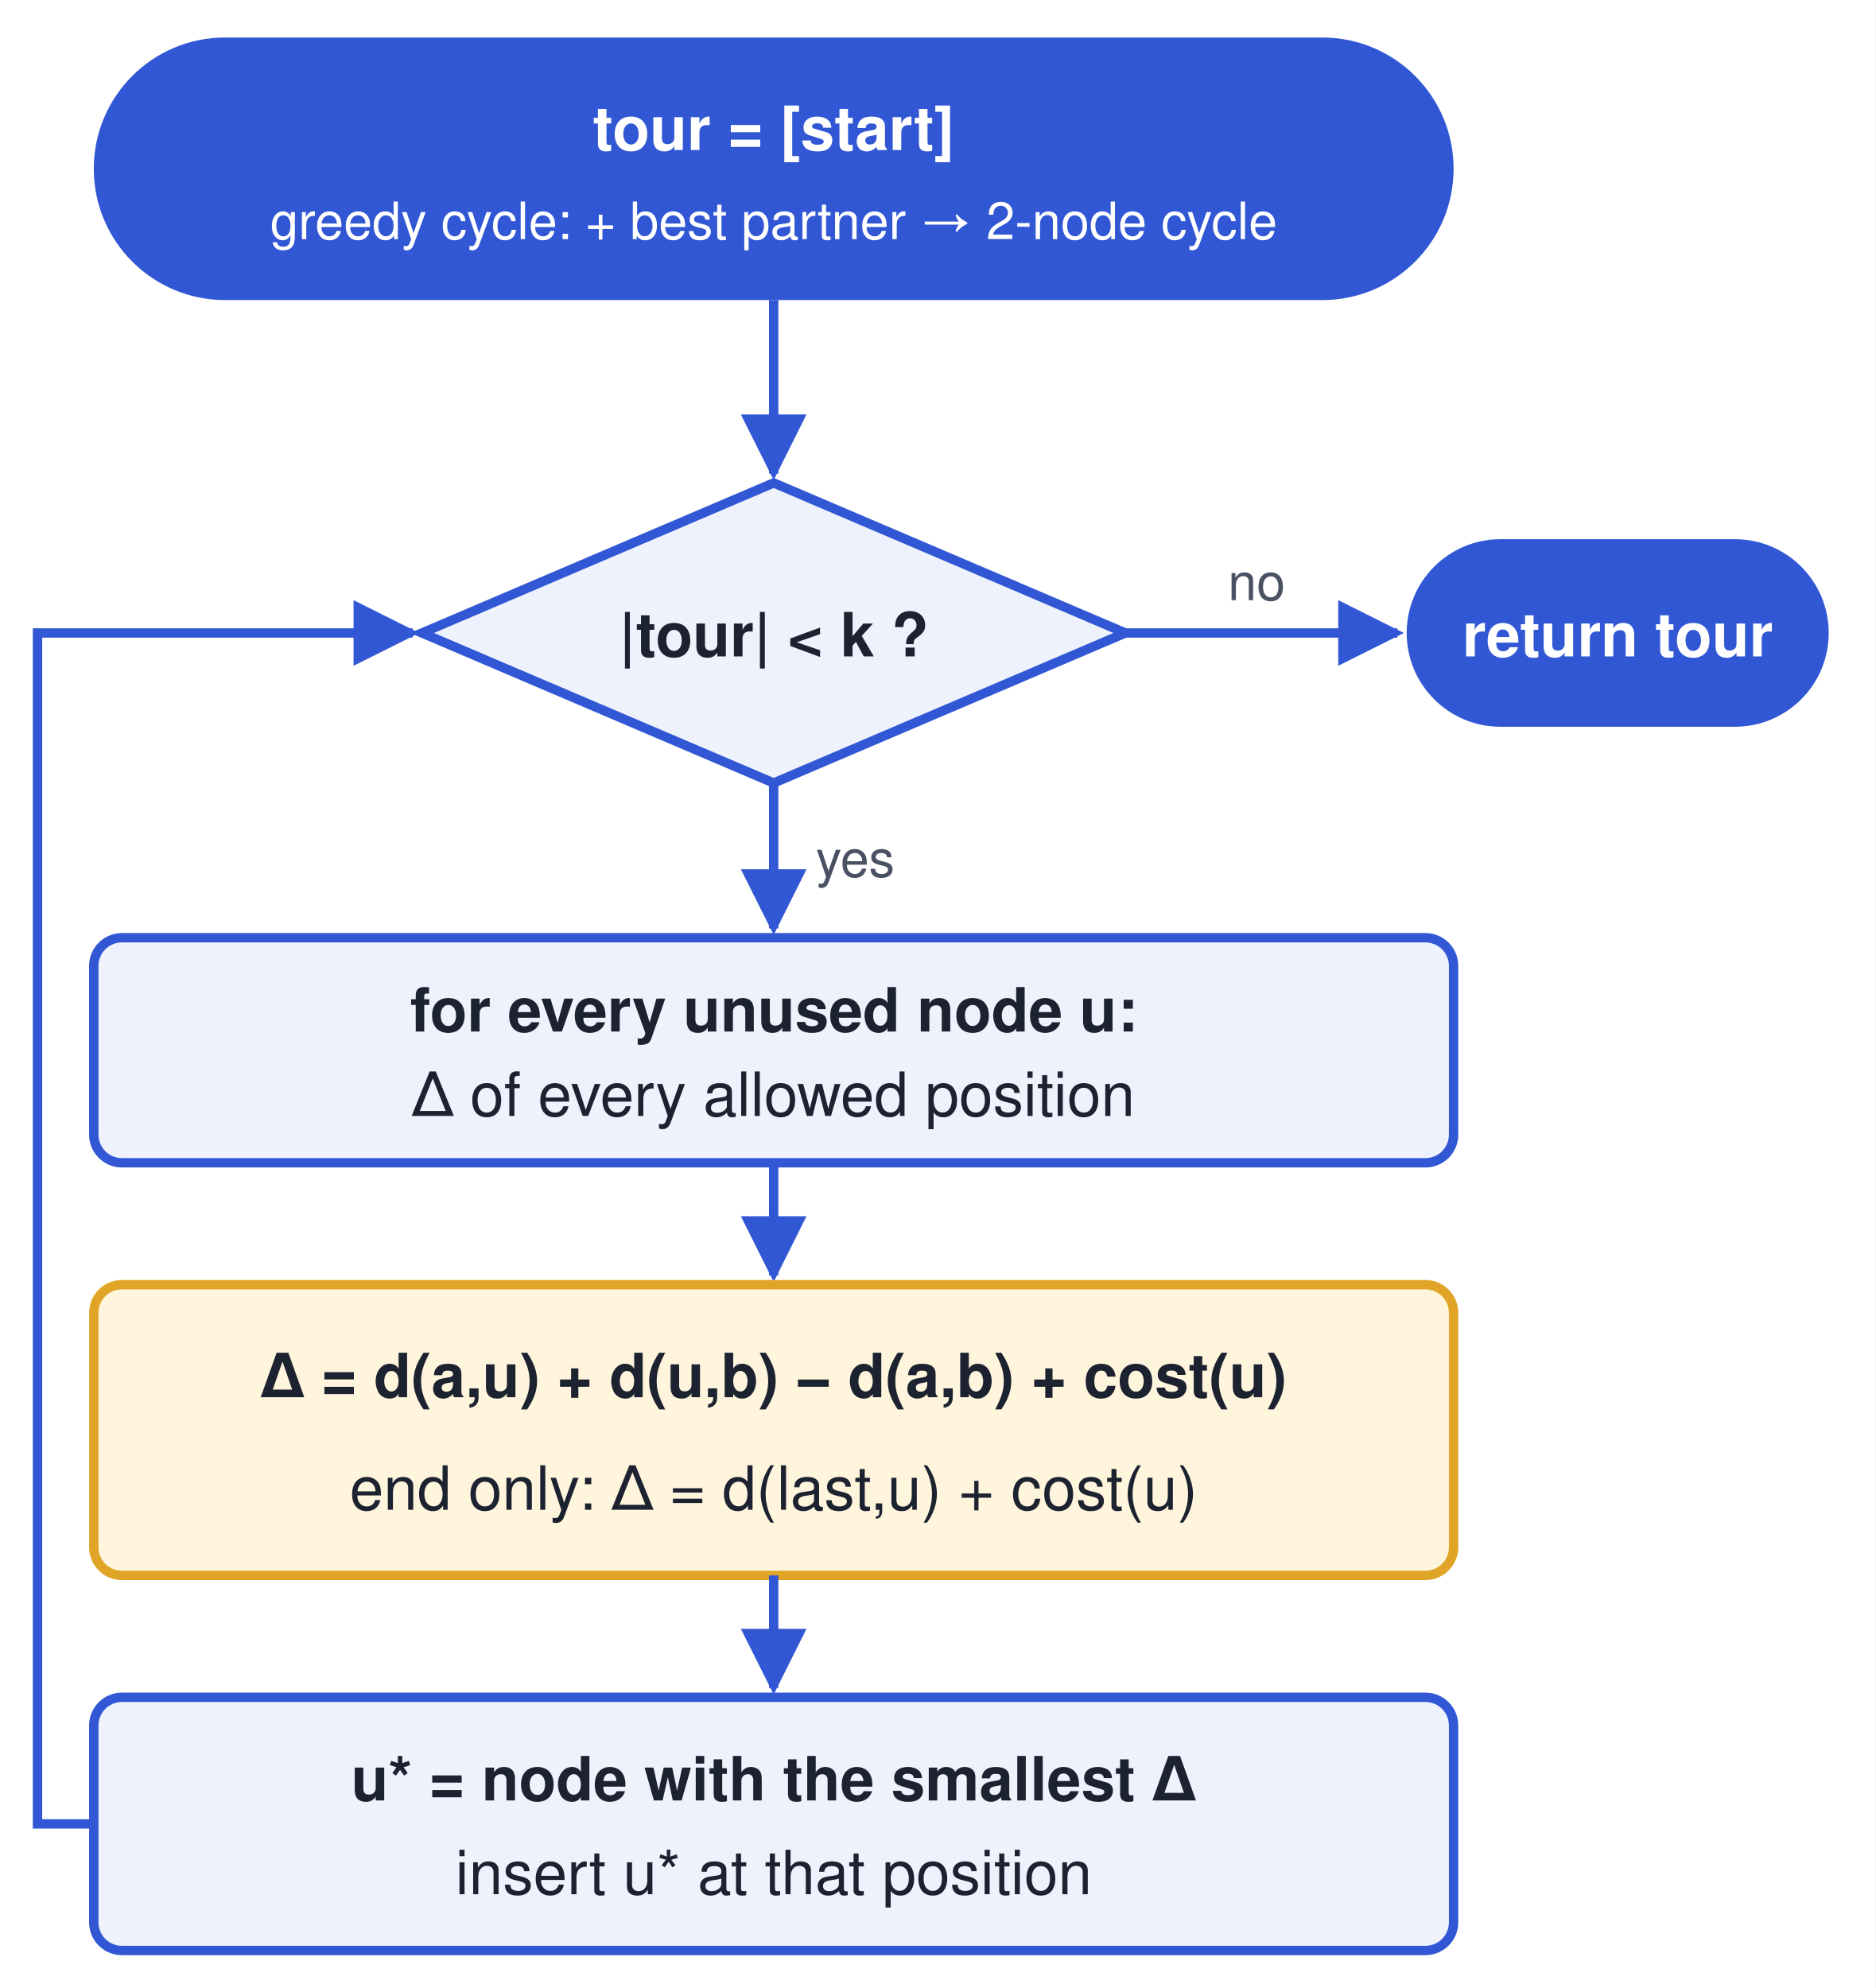
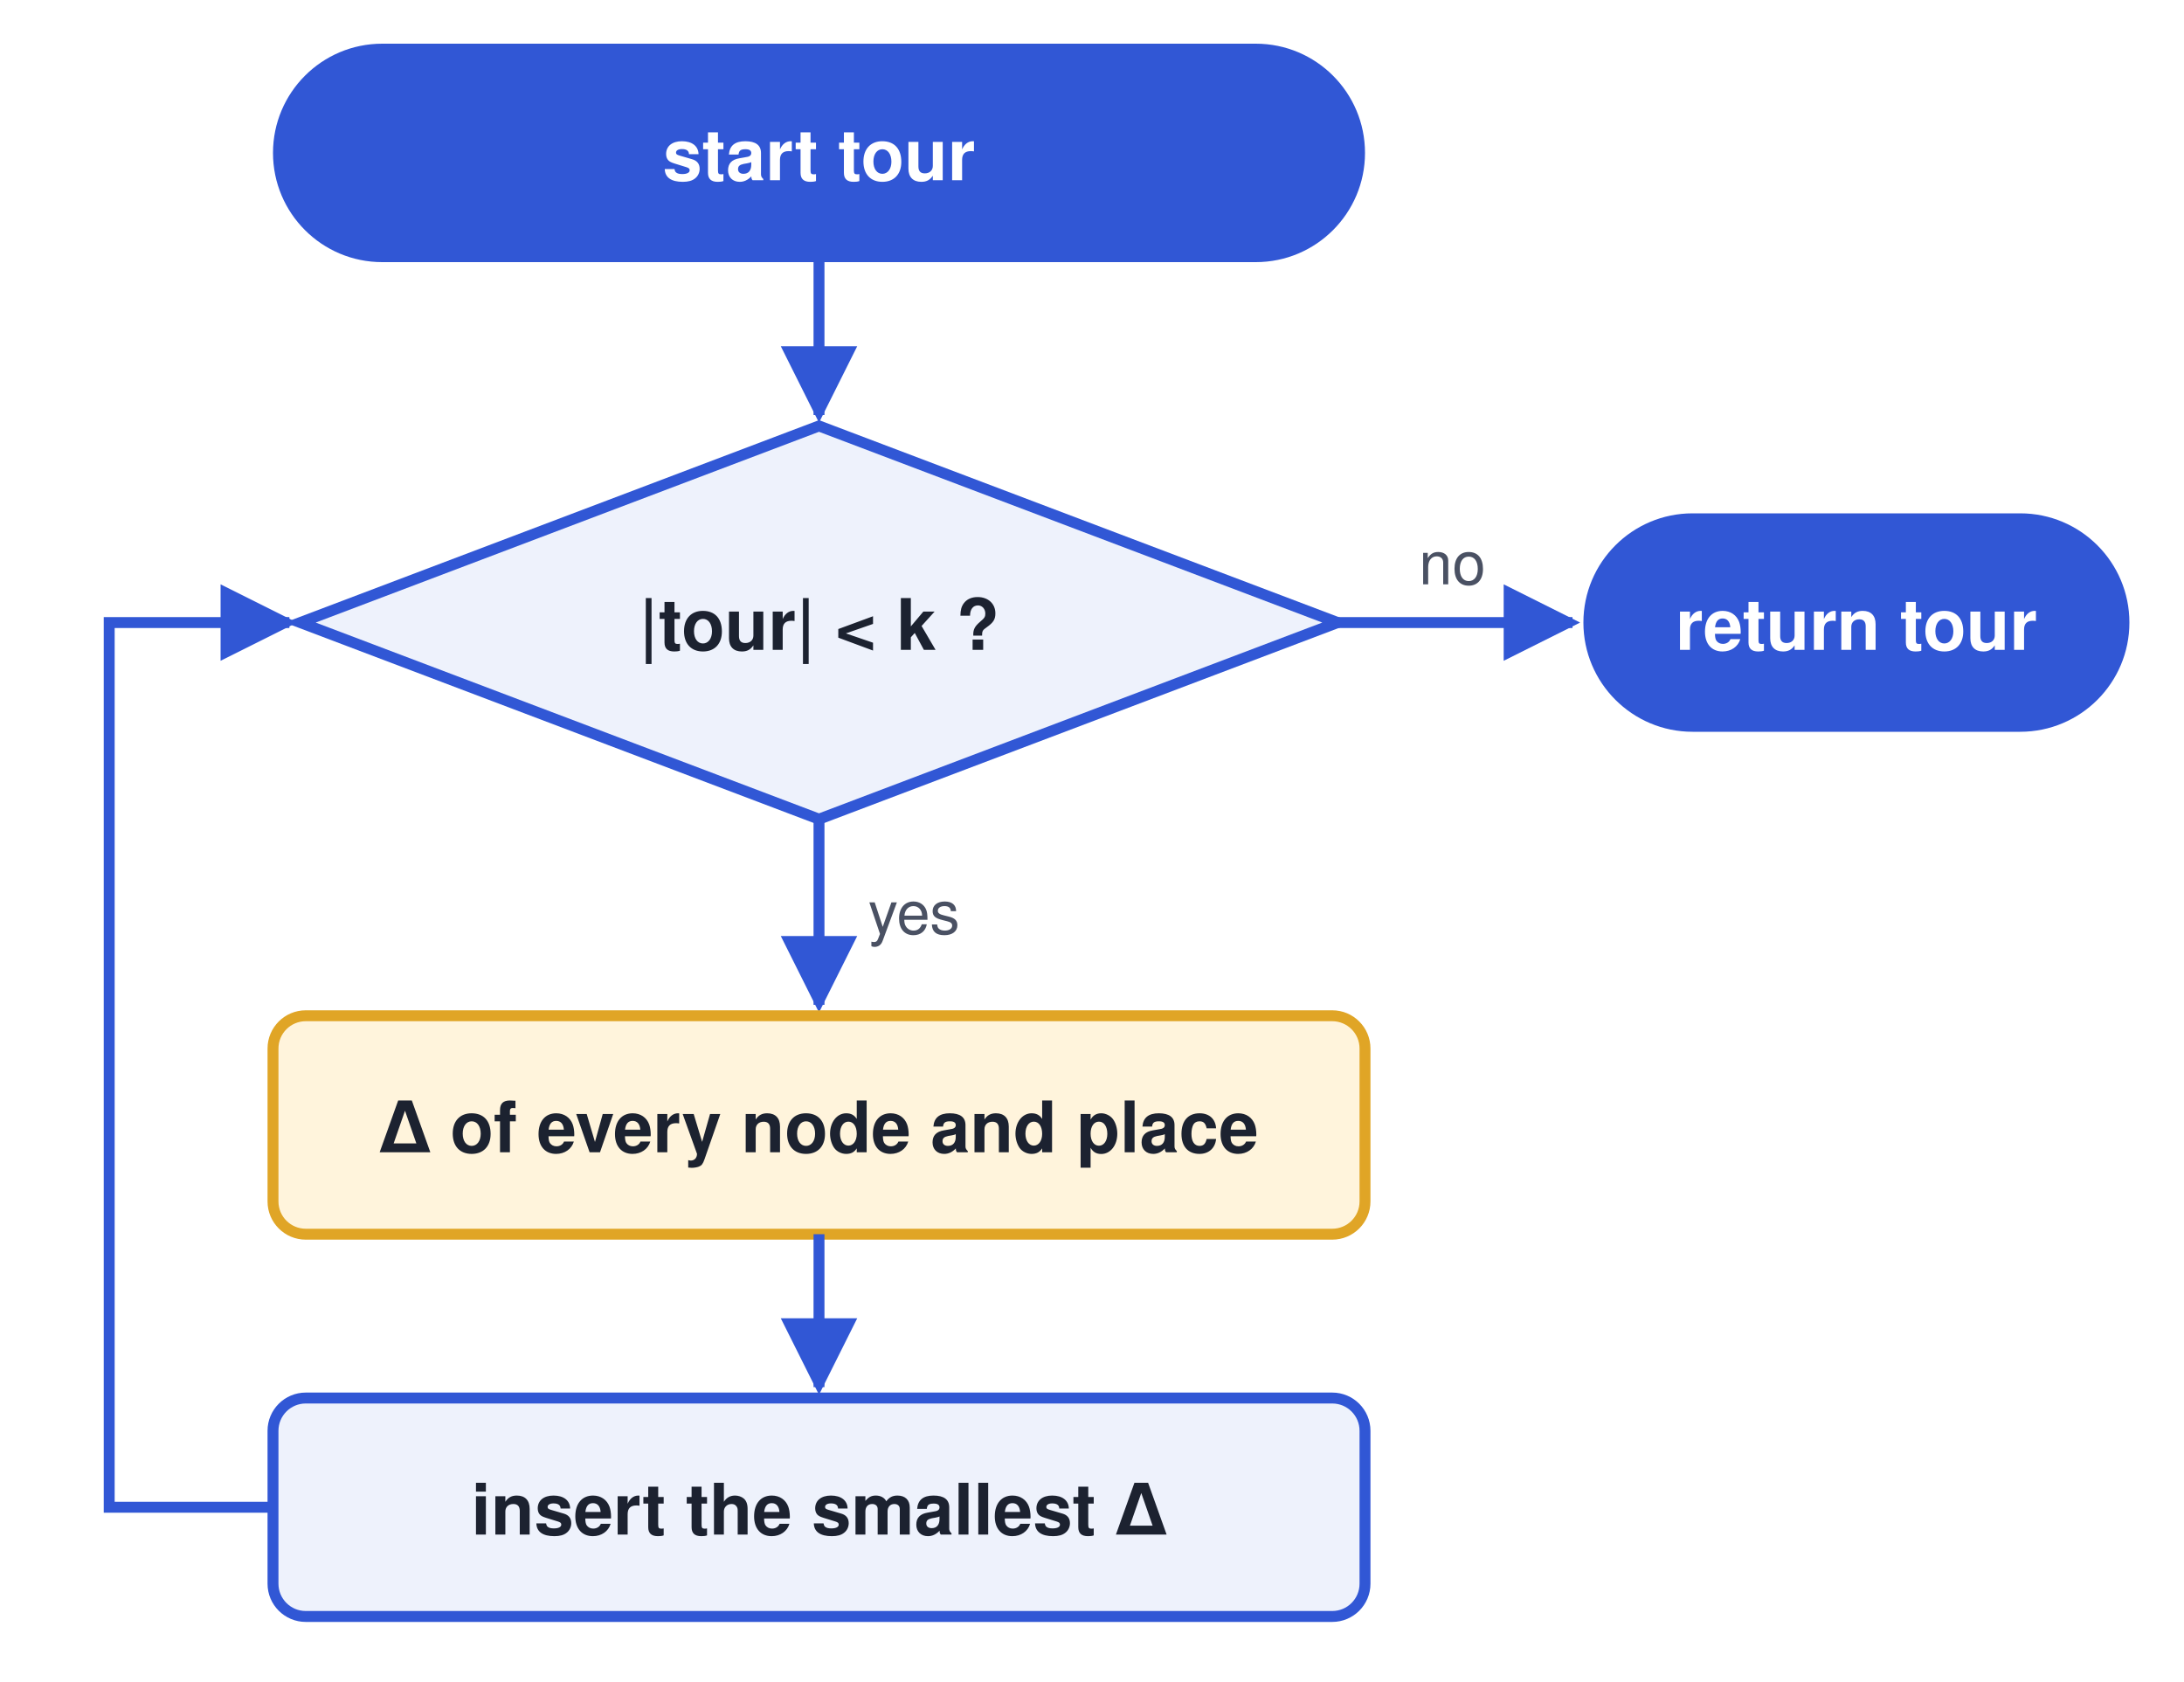
- <svg xmlns="http://www.w3.org/2000/svg" viewBox="0 0 400 424" width="400" height="424" font-family="Helvetica, Arial, sans-serif" font-size="13" fill="#1c2230">
+ <svg xmlns="http://www.w3.org/2000/svg" viewBox="0 0 400 308" width="400" height="308" font-family="Helvetica, Arial, sans-serif" font-size="13" fill="#1c2230">
  <defs>
    <marker id="arrow" viewBox="0 0 10 10" refX="9" refY="5" markerWidth="7" markerHeight="7" orient="auto-start-reverse">
      <path d="M0,0L10,5L0,10z" fill="#3157d5" />
    </marker>
  </defs>
-   <rect width="400" height="424" fill="#fff" />
-   <rect x="20" y="8" width="290" height="56" rx="28" fill="#3157d5" />
-   <text x="165" y="32" text-anchor="middle" fill="#fff" font-weight="bold">tour = [start]</text>
-   <text x="165" y="51" text-anchor="middle" fill="#fff" font-size="11">greedy cycle: + best partner → 2-node cycle</text>
-   <line x1="165" y1="64" x2="165" y2="101" stroke="#3157d5" stroke-width="2" marker-end="url(#arrow)" />
-   <path d="M165,103L240,135L165,167L90,135z" fill="#eef2fc" stroke="#3157d5" stroke-width="2" />
-   <text x="165" y="140" text-anchor="middle" font-weight="bold">|tour| &lt; k ?</text>
-   <line x1="240" y1="135" x2="298" y2="135" stroke="#3157d5" stroke-width="2" marker-end="url(#arrow)" />
-   <text x="268" y="128" text-anchor="middle" font-size="11" fill="#4a5163">no</text>
-   <rect x="300" y="115" width="90" height="40" rx="20" fill="#3157d5" />
-   <text x="345" y="140" text-anchor="middle" fill="#fff" font-weight="bold">return tour</text>
-   <line x1="165" y1="167" x2="165" y2="198" stroke="#3157d5" stroke-width="2" marker-end="url(#arrow)" />
-   <text x="174" y="187" font-size="11" fill="#4a5163">yes</text>
-   <rect x="20" y="200" width="290" height="48" rx="6" fill="#eef2fc" stroke="#3157d5" stroke-width="2" />
-   <text x="165" y="220" text-anchor="middle" font-weight="bold">for every unused node u:</text>
-   <text x="165" y="238" text-anchor="middle">Δ of every allowed position</text>
-   <line x1="165" y1="248" x2="165" y2="272" stroke="#3157d5" stroke-width="2" marker-end="url(#arrow)" />
-   <rect x="20" y="274" width="290" height="62" rx="6" fill="#fff4dc" stroke="#e0a526" stroke-width="2" />
-   <text x="165" y="298" text-anchor="middle" font-weight="bold">Δ = d(a,u) + d(u,b) − d(a,b) + cost(u)</text>
-   <text x="165" y="322" text-anchor="middle">end only: Δ = d(last,u) + cost(u)</text>
-   <line x1="165" y1="336" x2="165" y2="360" stroke="#3157d5" stroke-width="2" marker-end="url(#arrow)" />
-   <rect x="20" y="362" width="290" height="54" rx="6" fill="#eef2fc" stroke="#3157d5" stroke-width="2" />
-   <text x="165" y="384" text-anchor="middle" font-weight="bold">u* = node with the smallest Δ</text>
-   <text x="165" y="404" text-anchor="middle">insert u* at that position</text>
-   <path d="M20,389H8V135H88" fill="none" stroke="#3157d5" stroke-width="2" marker-end="url(#arrow)" />
+   <rect width="400" height="308" fill="#fff" />
+   <rect x="50" y="8" width="200" height="40" rx="20" fill="#3157d5" />
+   <text x="150" y="33" text-anchor="middle" fill="#fff" font-weight="bold">start tour</text>
+   <line x1="150" y1="48" x2="150" y2="76" stroke="#3157d5" stroke-width="2" marker-end="url(#arrow)" />
+   <path d="M150,78L245,114L150,150L55,114z" fill="#eef2fc" stroke="#3157d5" stroke-width="2" />
+   <text x="150" y="119" text-anchor="middle" font-weight="bold">|tour| &lt; k ?</text>
+   <line x1="245" y1="114" x2="288" y2="114" stroke="#3157d5" stroke-width="2" marker-end="url(#arrow)" />
+   <text x="266" y="107" text-anchor="middle" font-size="11" fill="#4a5163">no</text>
+   <rect x="290" y="94" width="100" height="40" rx="20" fill="#3157d5" />
+   <text x="340" y="119" text-anchor="middle" fill="#fff" font-weight="bold">return tour</text>
+   <line x1="150" y1="150" x2="150" y2="184" stroke="#3157d5" stroke-width="2" marker-end="url(#arrow)" />
+   <text x="159" y="171" font-size="11" fill="#4a5163">yes</text>
+   <rect x="50" y="186" width="200" height="40" rx="6" fill="#fff4dc" stroke="#e0a526" stroke-width="2" />
+   <text x="150" y="211" text-anchor="middle" font-weight="bold">Δ of every node and place</text>
+   <line x1="150" y1="226" x2="150" y2="254" stroke="#3157d5" stroke-width="2" marker-end="url(#arrow)" />
+   <rect x="50" y="256" width="200" height="40" rx="6" fill="#eef2fc" stroke="#3157d5" stroke-width="2" />
+   <text x="150" y="281" text-anchor="middle" font-weight="bold">insert the smallest Δ</text>
+   <path d="M50,276H20V114H53" fill="none" stroke="#3157d5" stroke-width="2" marker-end="url(#arrow)" />
</svg>
